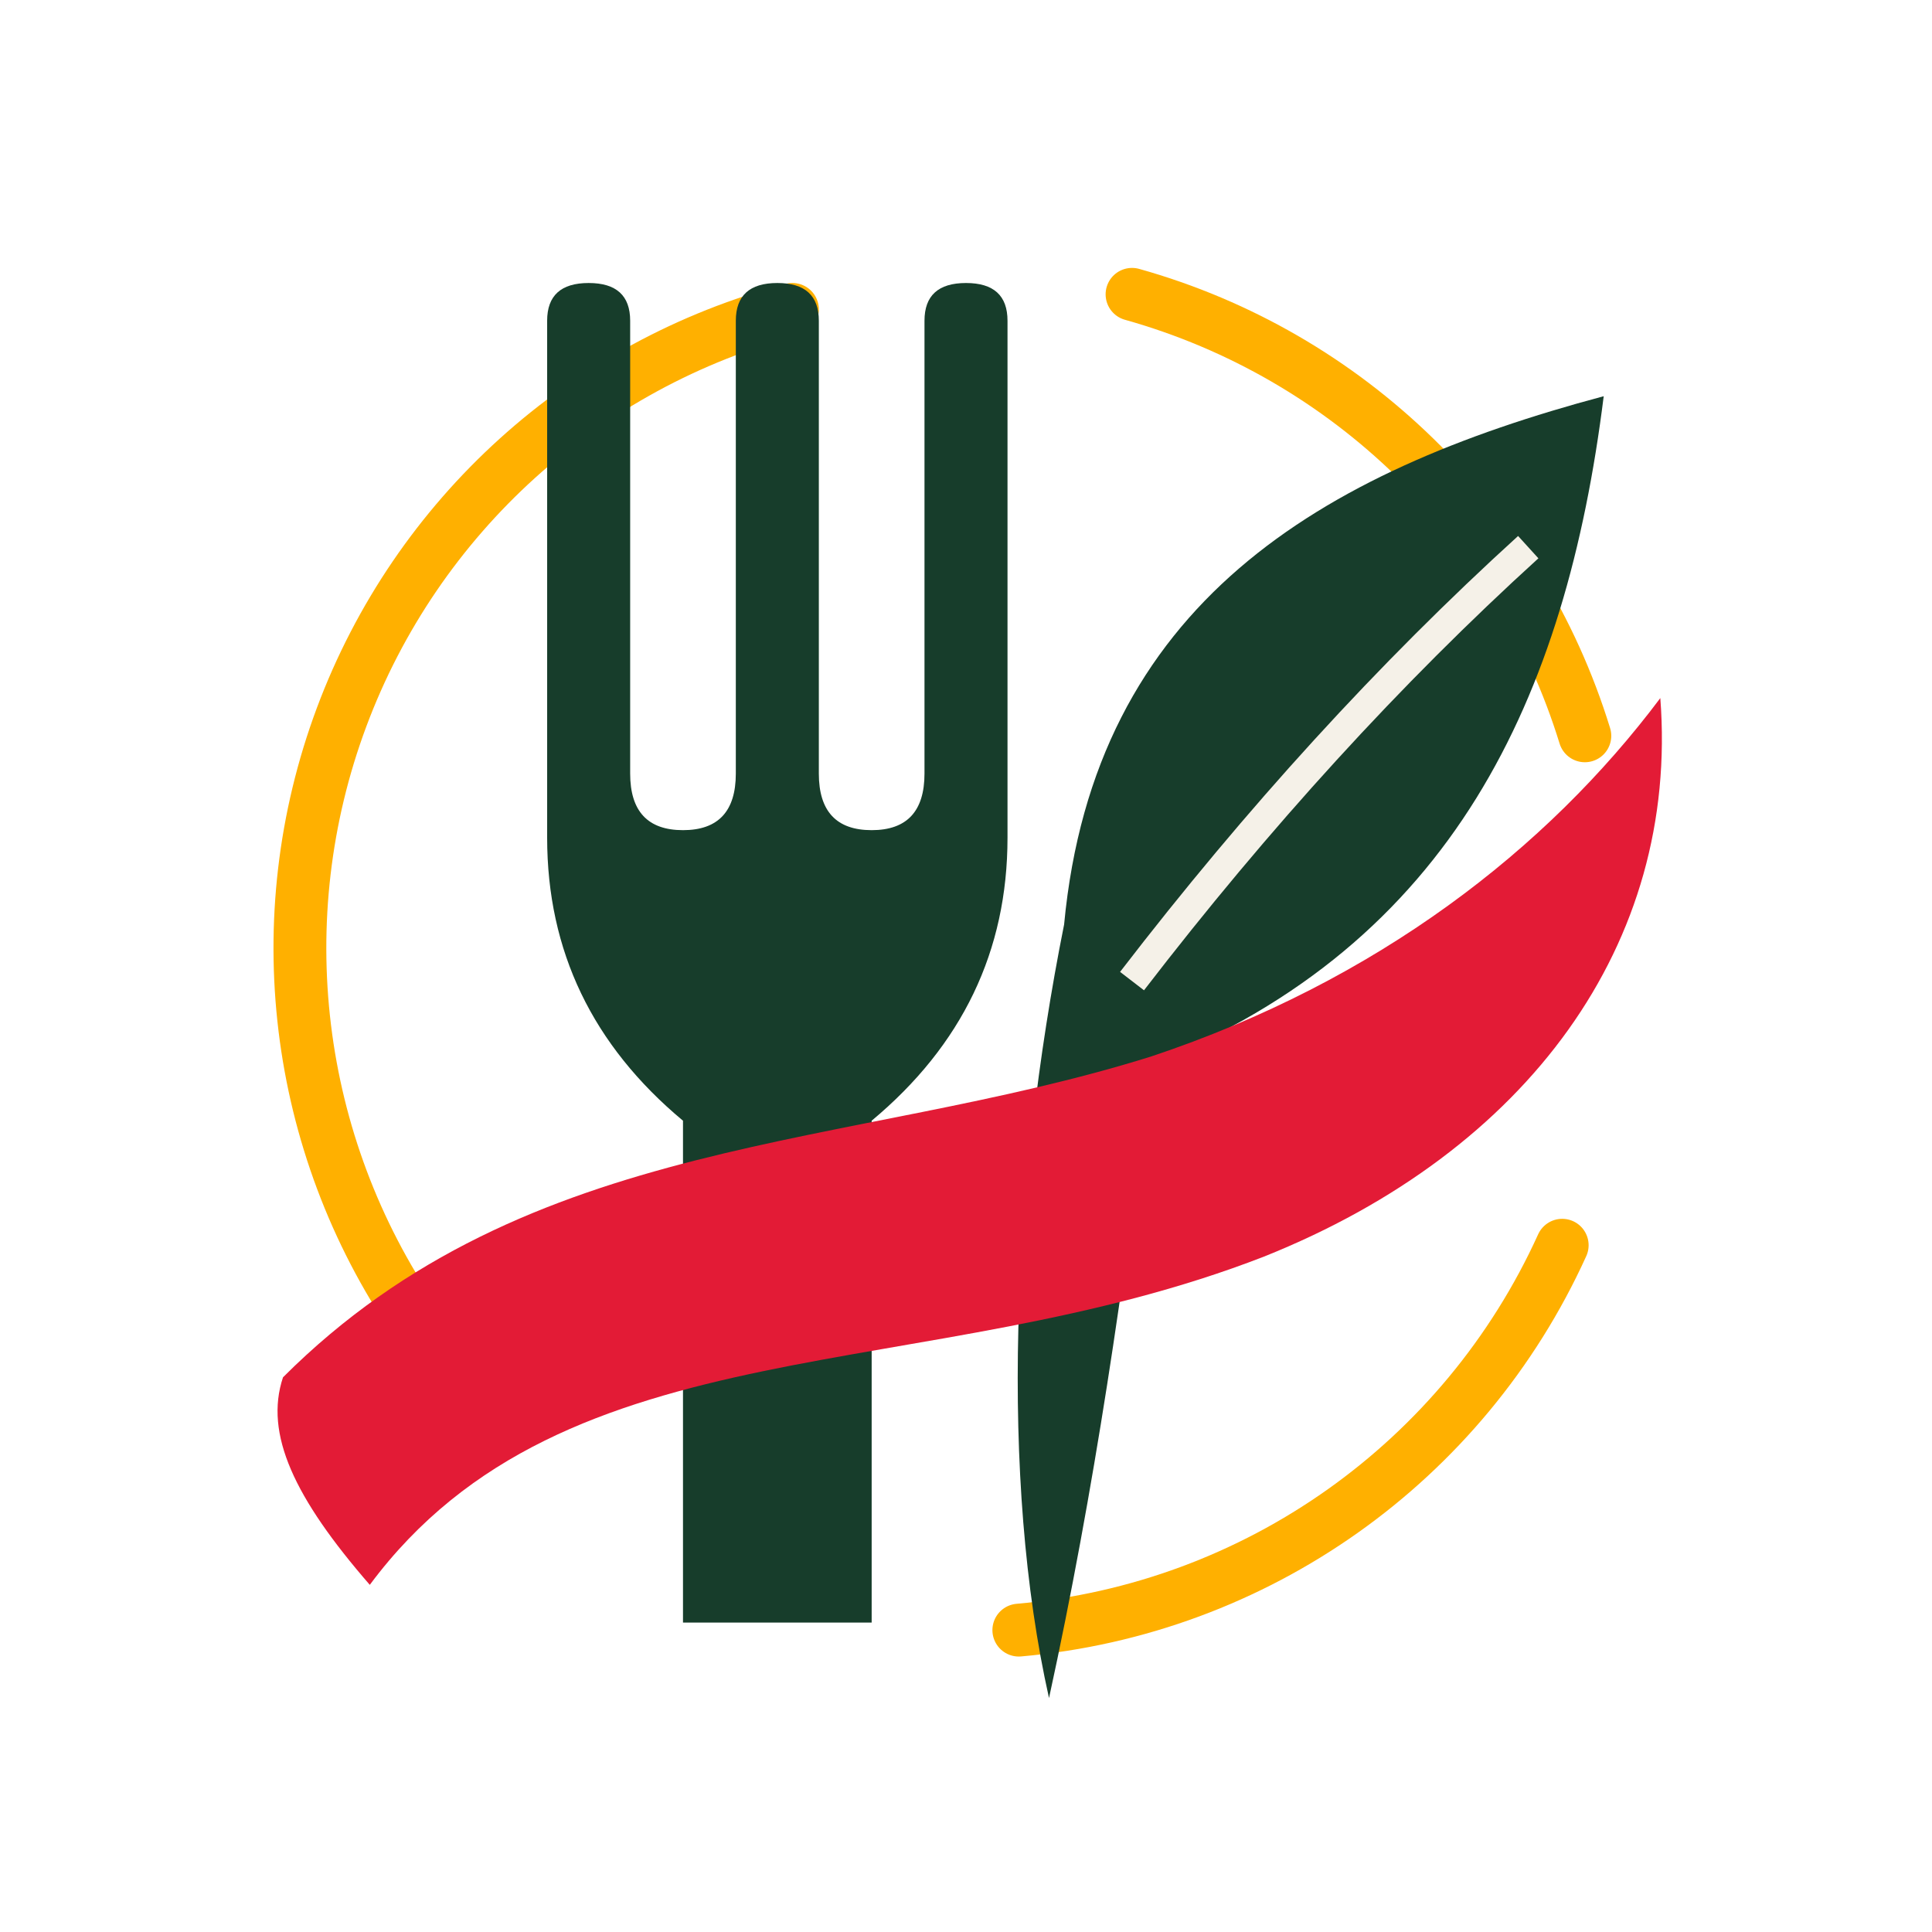
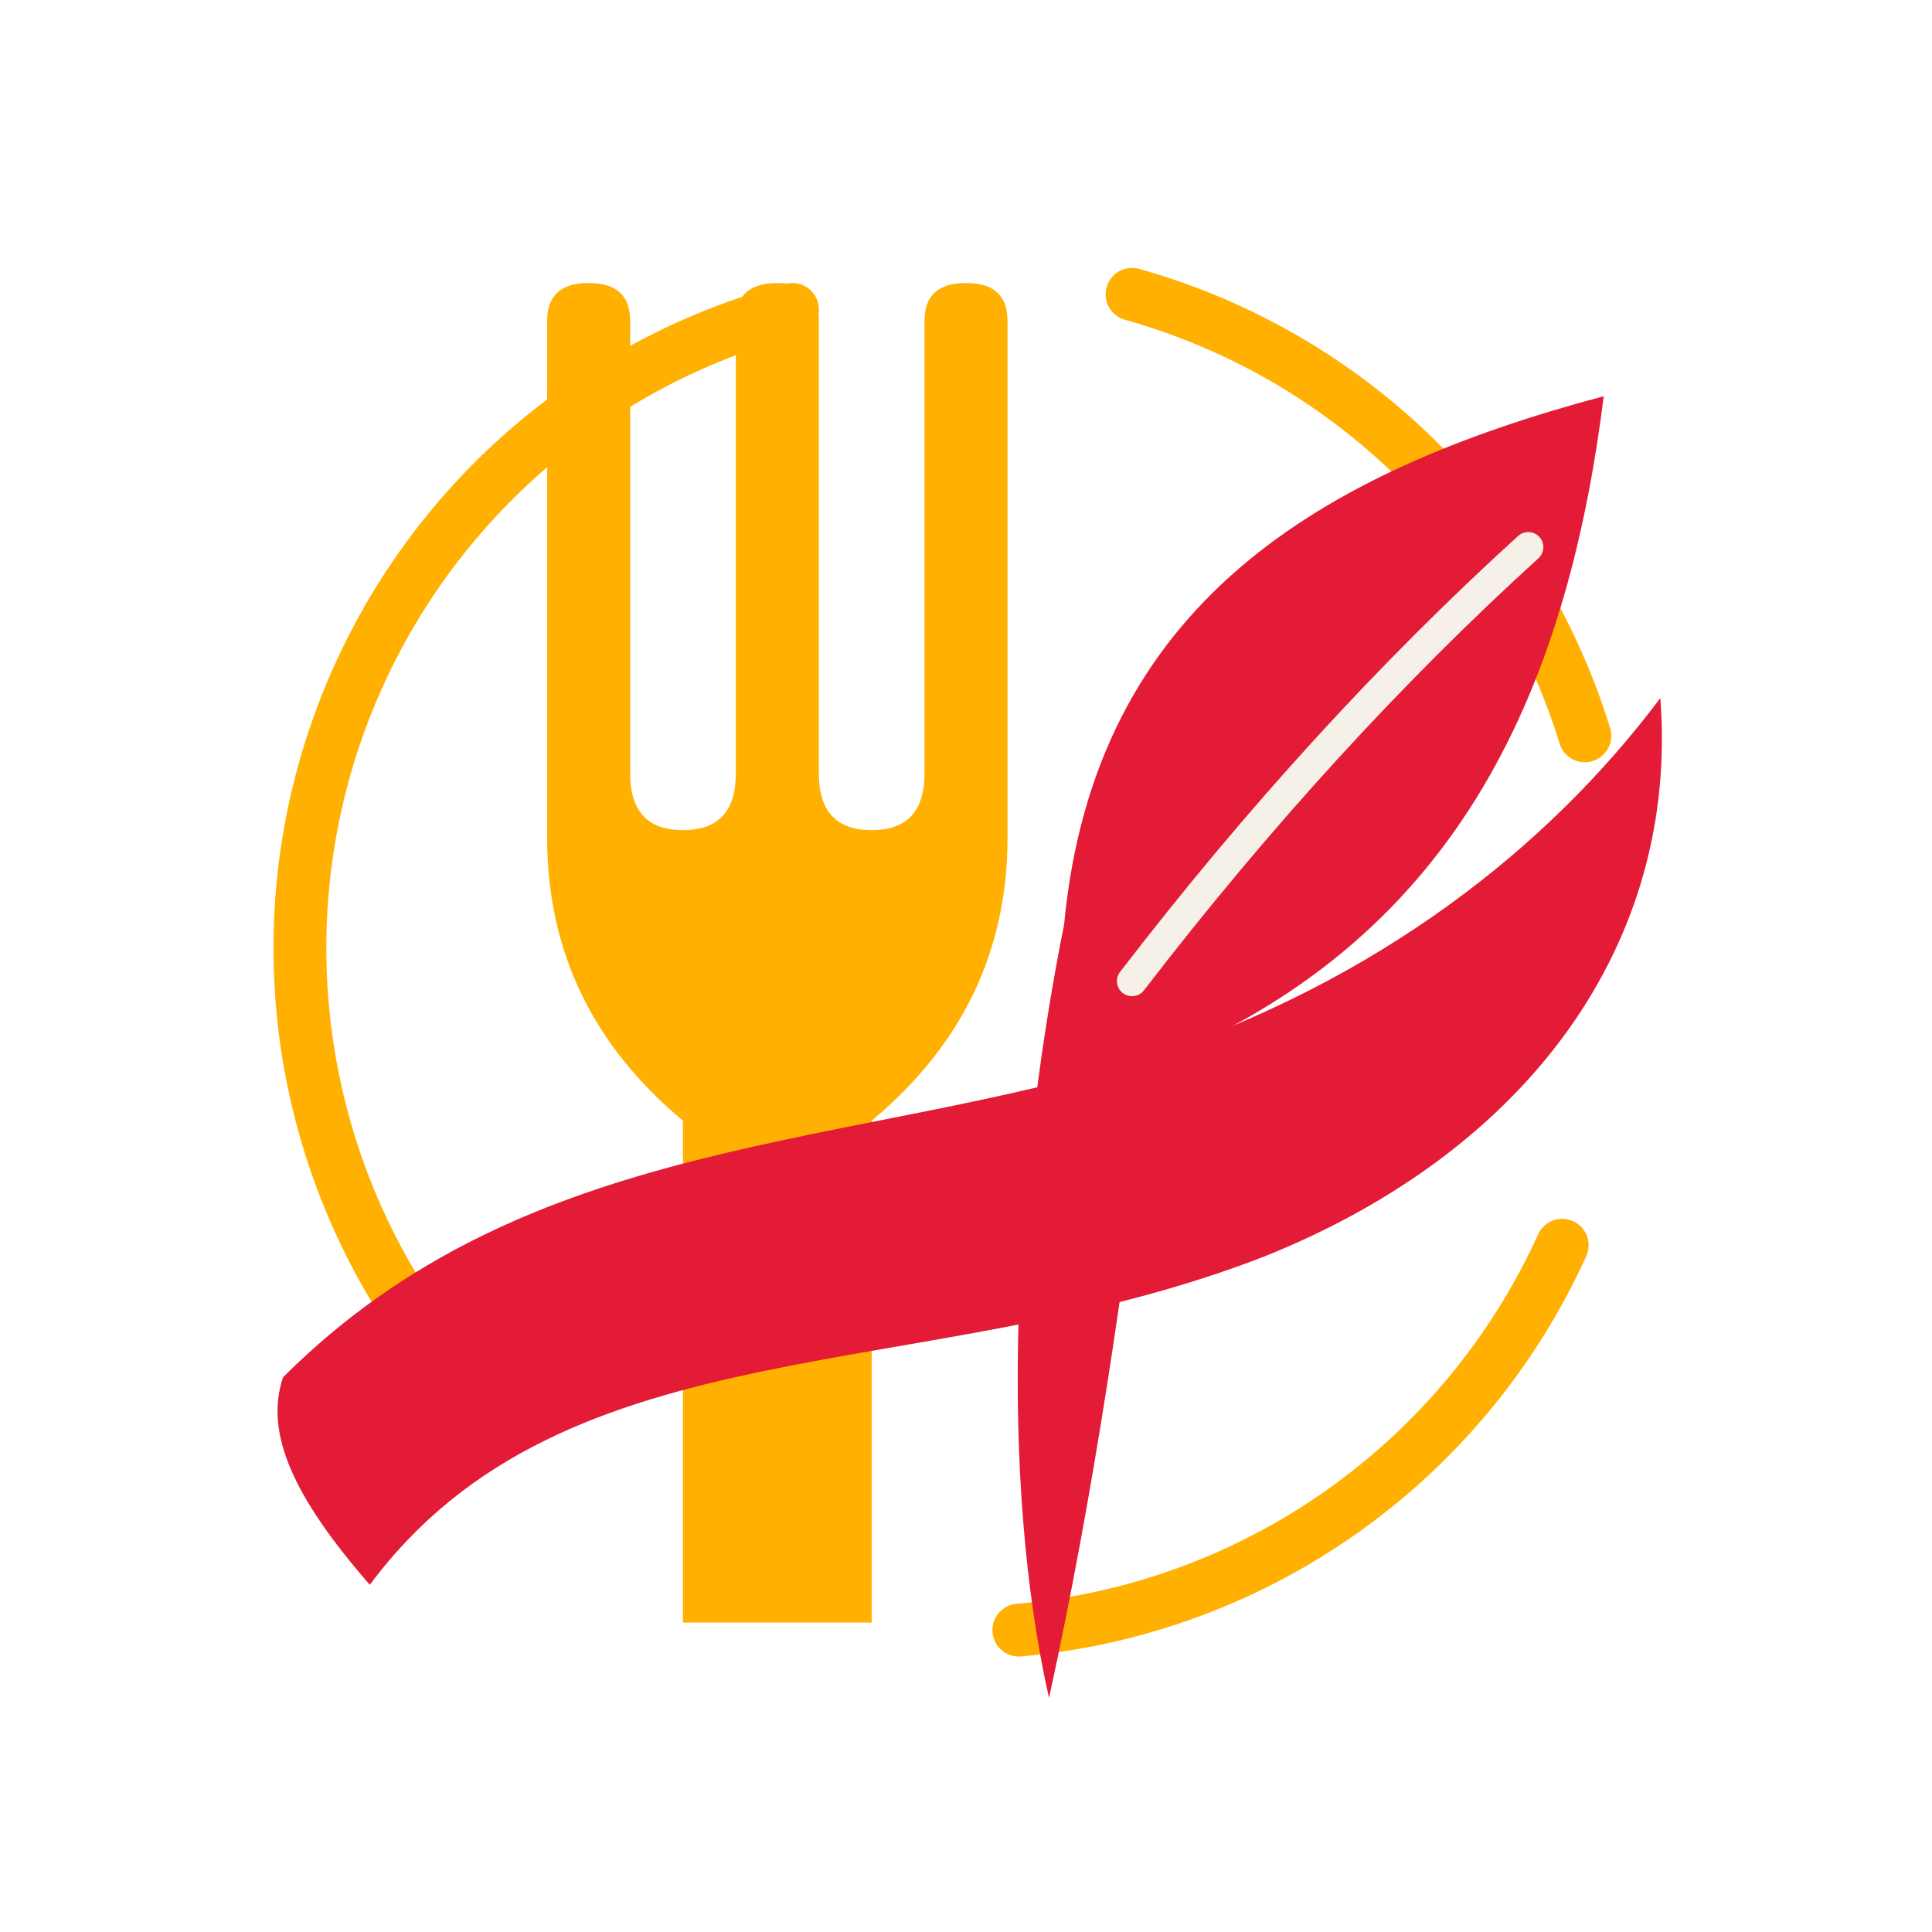
<svg xmlns="http://www.w3.org/2000/svg" viewBox="0 0 512 512">
  <g fill="none" stroke="#FFB000" stroke-width="14" stroke-linecap="round">
    <path d="M110 350A175 175 0 0 1 210 82" />
    <path d="M300 78A175 175 0 0 1 420 195" />
    <path d="M414 330A175 175 0 0 1 270 432" />
  </g>
-   <g fill="#173D2B">
-     <path d="M145 85Q145 75 156 75T167 85V205Q167 220 181 220T195 205V85Q195 75 206 75T217 85V205Q217 220 231 220T245 205V85Q245 75 256 75T267 85V222Q267 267 231 297V430H181V297Q145 267 145 222Z" />
-     <path d="M282 245C290 160 350 125 425 105C415 185 385 250 305 282C298 340 290 395 278 450C265 392 268 315 282 245Z" />
-   </g>
-   <path d="M300 260Q350 195 405 145" fill="none" stroke="#F5F1E8" stroke-width="8" />
+   <path d="M145 85Q145 75 156 75T167 85V205Q167 220 181 220T195 205V85Q195 75 206 75T217 85V205Q217 220 231 220T245 205V85Q245 75 256 75T267 85V222Q267 267 231 297V430H181V297Q145 267 145 222Z" fill="#FFB000" />
+   <path d="M282 245C290 160 350 125 425 105C415 185 385 250 305 282C298 340 290 395 278 450C265 392 268 315 282 245Z" fill="#E31B36" />
+   <path d="M300 260Q350 195 405 145" fill="none" stroke="#F5F1E8" stroke-width="8" stroke-linecap="round" />
  <path d="M75 365C140 300 225 305 305 280C365 260 410 225 440 185C445 250 405 305 335 333C245 368 150 350 98 420C78 397 70 380 75 365Z" fill="#E31B36" />
</svg>
